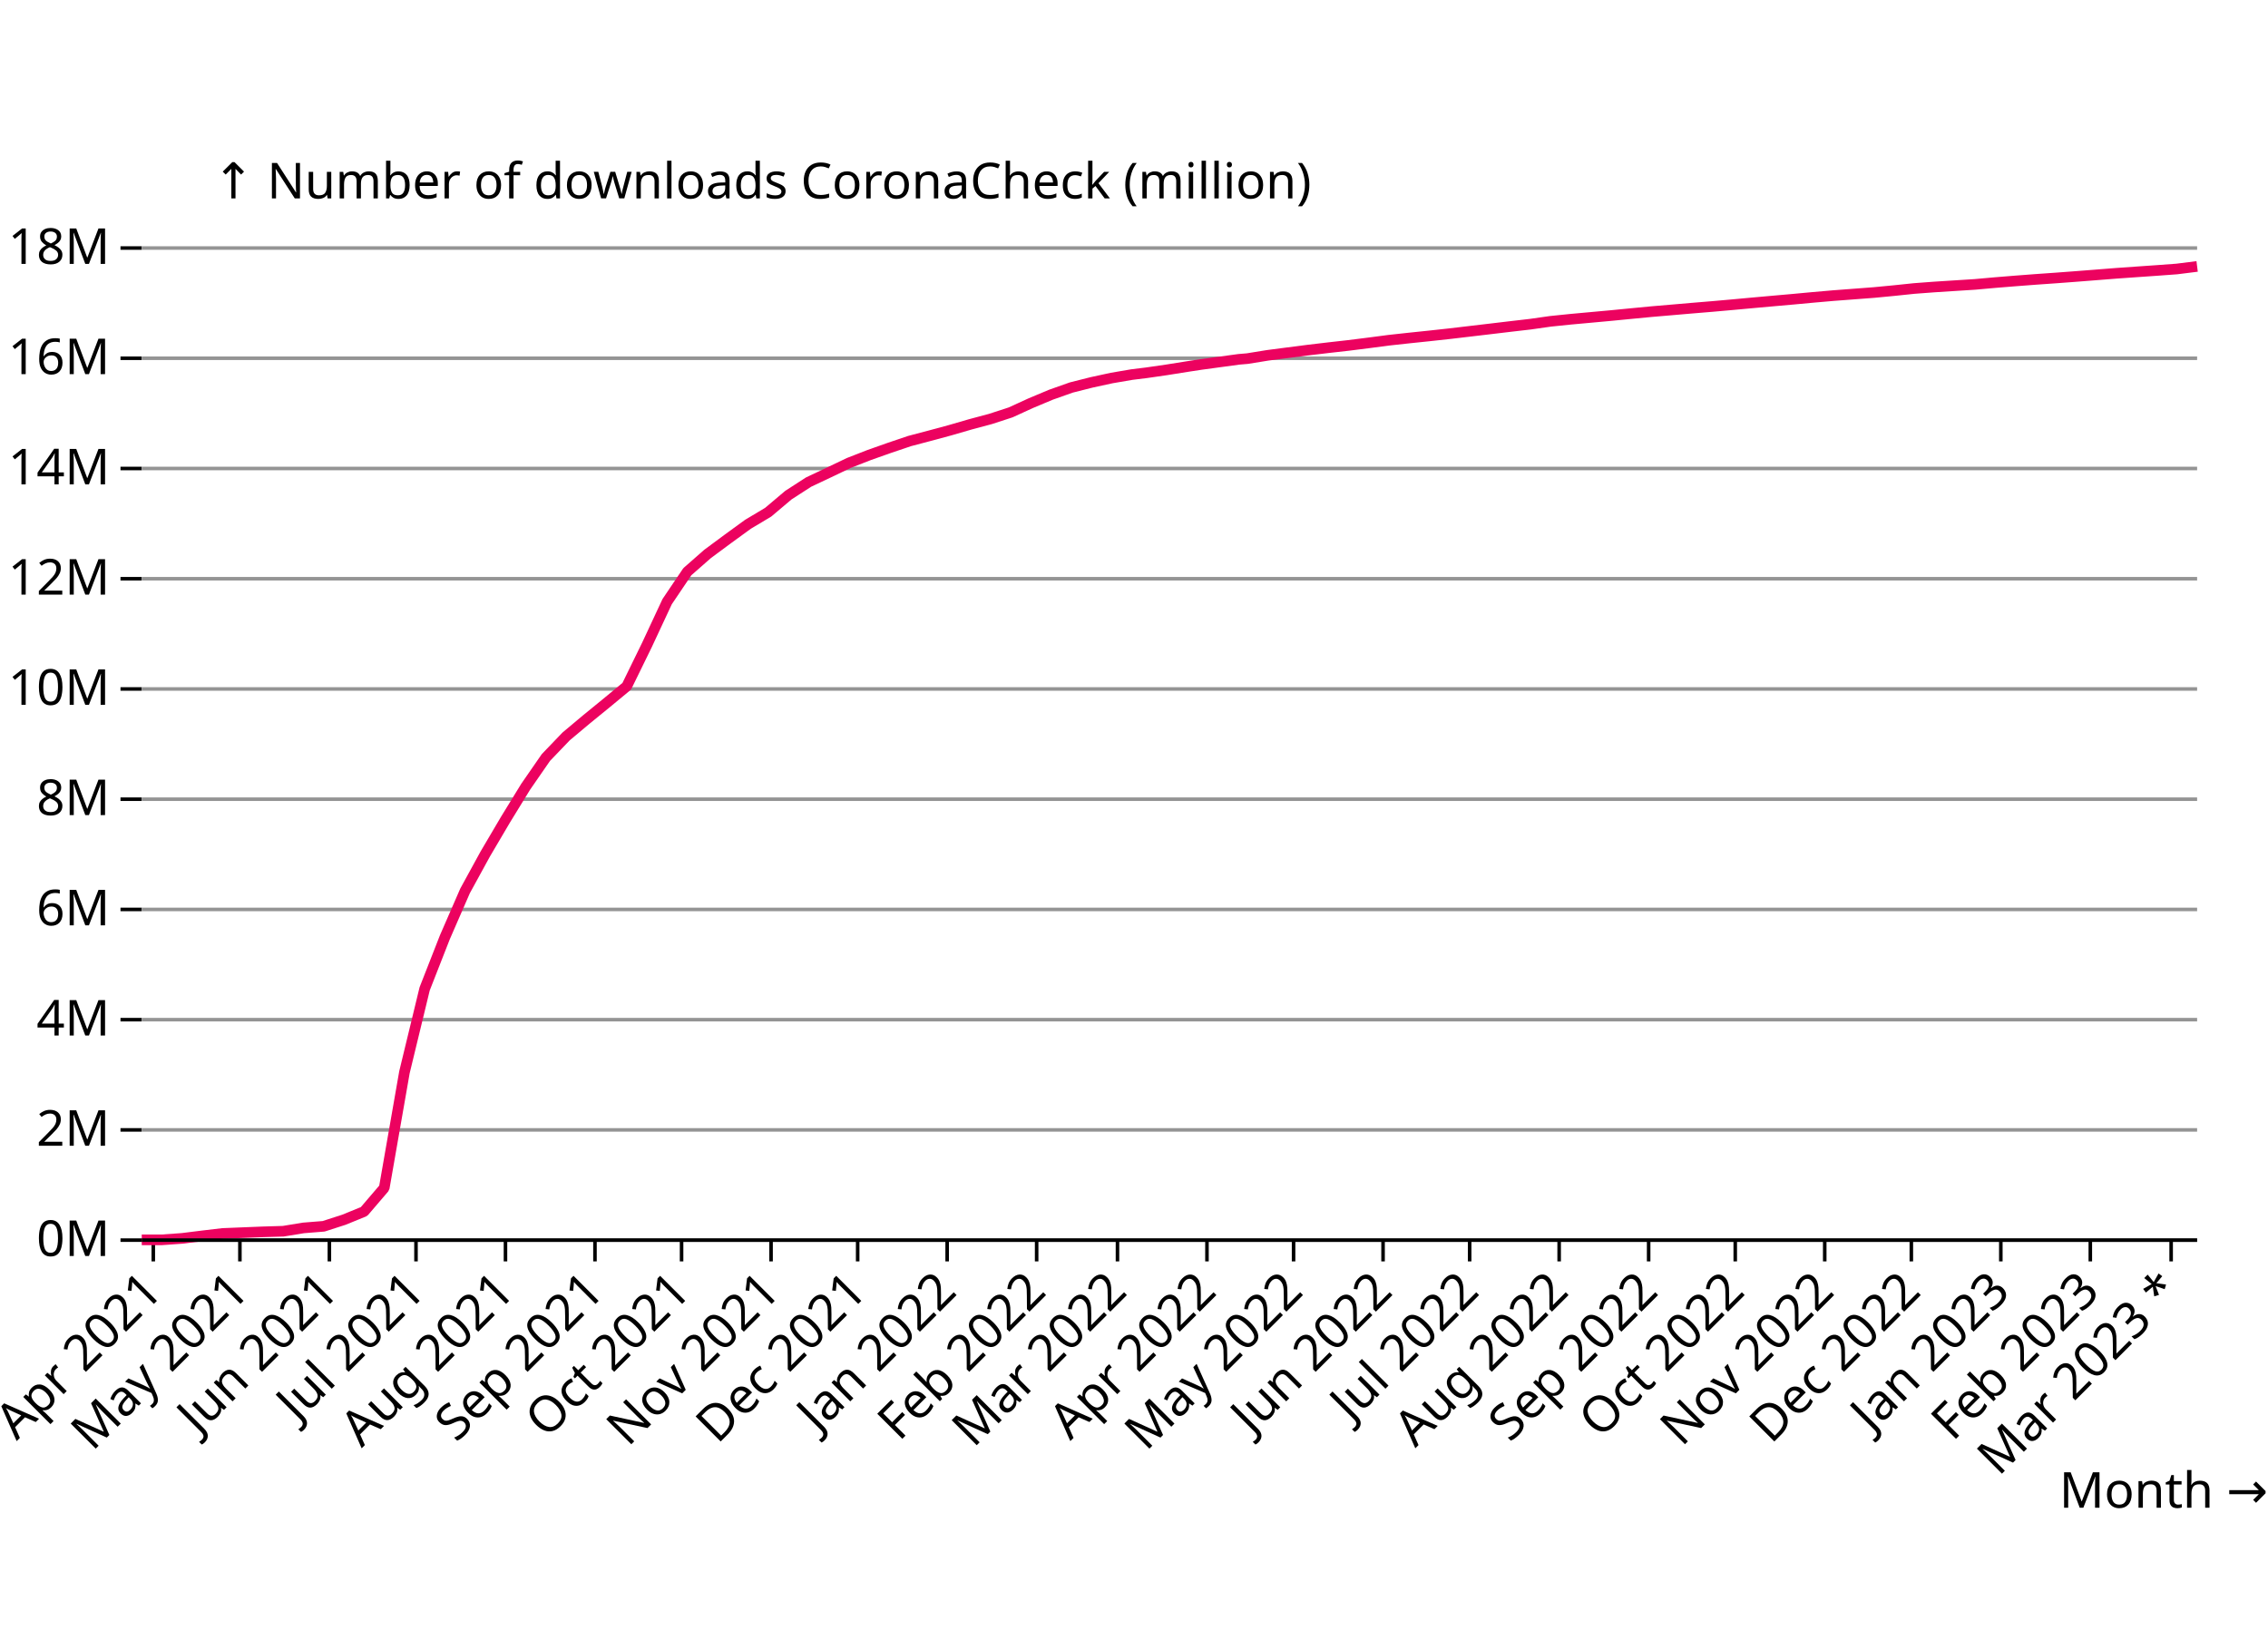
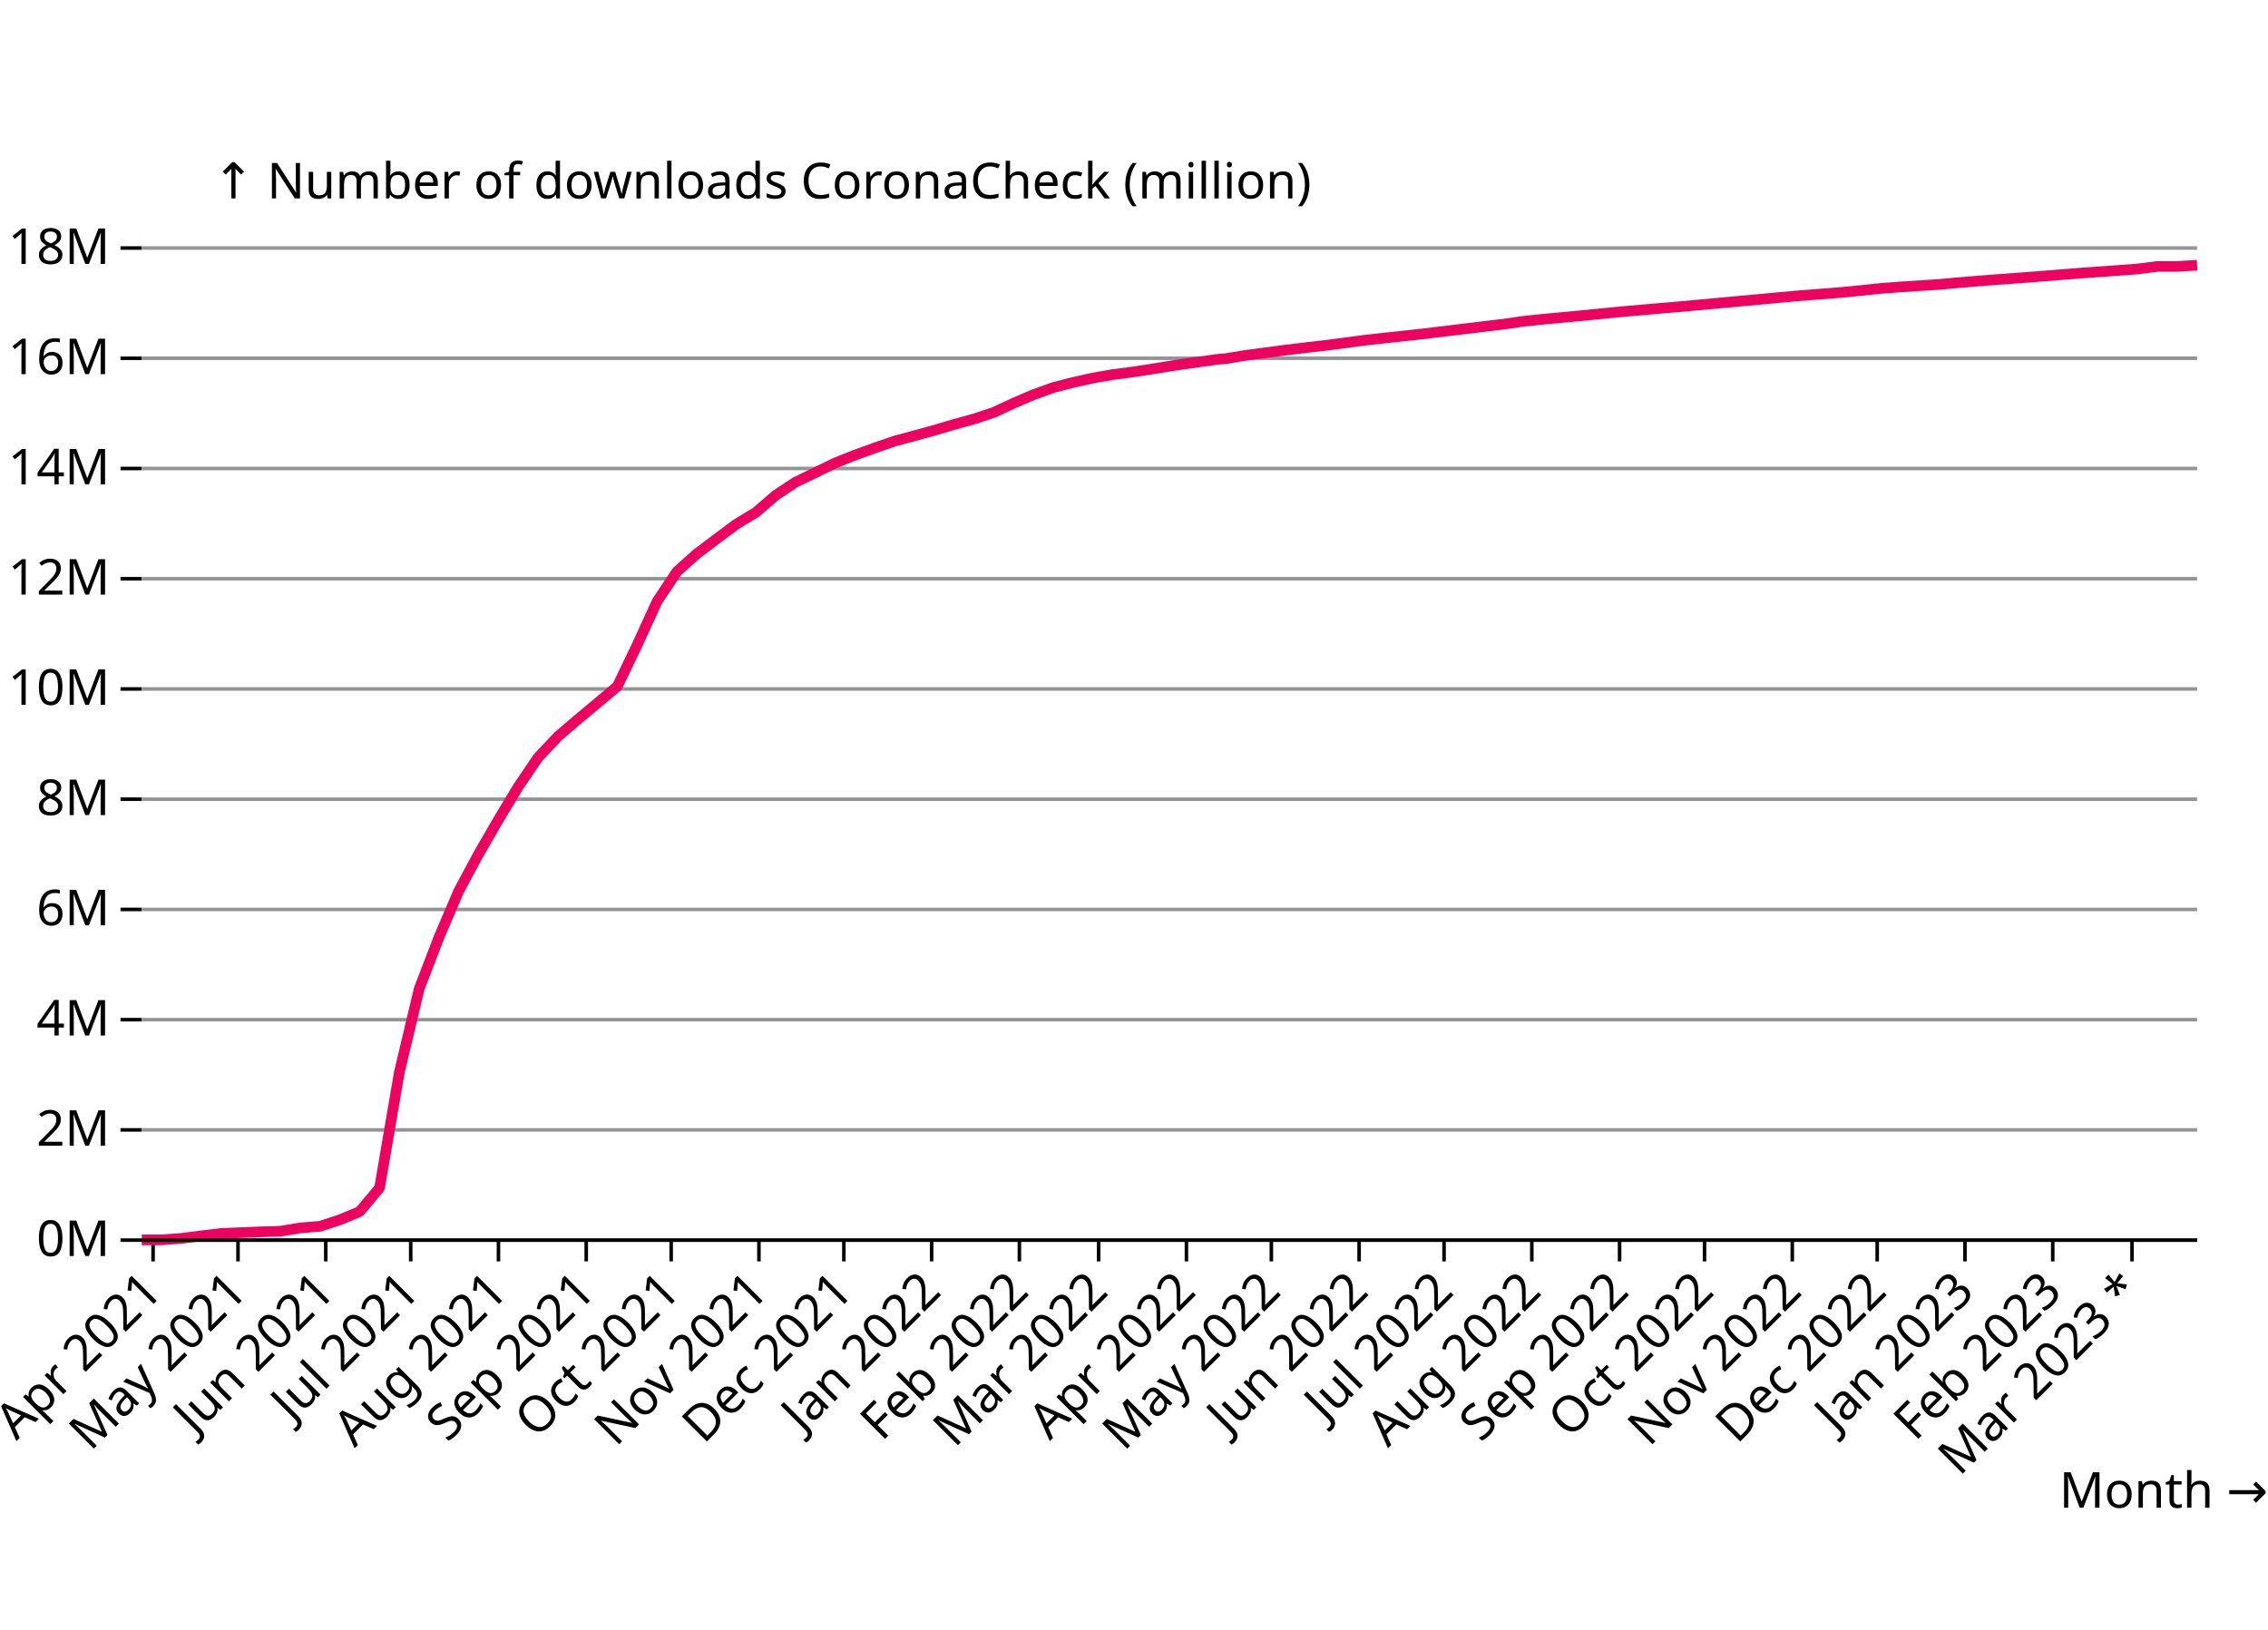
<svg xmlns="http://www.w3.org/2000/svg" class="plot" fill="currentColor" text-anchor="middle" width="640" height="460" viewBox="0 0 640 400" style="font-family: 'RO Sans', sans-serif; font-size: 14px;">
  <style>
        line[stroke-opacity] {
            stroke-opacity: 1;
            stroke: #949494;
        }
</style>
  <g transform="translate(40,0)" fill="none" text-anchor="end">
    <g class="tick" opacity="1" transform="translate(0,320)">
      <line stroke="currentColor" x2="-6" />
      <line stroke="currentColor" x2="580" stroke-opacity="0.1" />
      <text fill="currentColor" x="-9" dy="0.32em">0M</text>
    </g>
    <g class="tick" opacity="1" transform="translate(0,288.8889)">
      <line stroke="currentColor" x2="-6" />
      <line stroke="currentColor" x2="580" stroke-opacity="0.1" />
      <text fill="currentColor" x="-9" dy="0.32em">2M</text>
    </g>
    <g class="tick" opacity="1" transform="translate(0,257.7778)">
      <line stroke="currentColor" x2="-6" />
      <line stroke="currentColor" x2="580" stroke-opacity="0.1" />
      <text fill="currentColor" x="-9" dy="0.32em">4M</text>
    </g>
    <g class="tick" opacity="1" transform="translate(0,226.6667)">
      <line stroke="currentColor" x2="-6" />
      <line stroke="currentColor" x2="580" stroke-opacity="0.1" />
      <text fill="currentColor" x="-9" dy="0.32em">6M</text>
    </g>
    <g class="tick" opacity="1" transform="translate(0,195.5556)">
      <line stroke="currentColor" x2="-6" />
      <line stroke="currentColor" x2="580" stroke-opacity="0.1" />
      <text fill="currentColor" x="-9" dy="0.32em">8M</text>
    </g>
    <g class="tick" opacity="1" transform="translate(0,164.4444)">
      <line stroke="currentColor" x2="-6" />
      <line stroke="currentColor" x2="580" stroke-opacity="0.1" />
      <text fill="currentColor" x="-9" dy="0.32em">10M</text>
    </g>
    <g class="tick" opacity="1" transform="translate(0,133.3333)">
      <line stroke="currentColor" x2="-6" />
      <line stroke="currentColor" x2="580" stroke-opacity="0.1" />
      <text fill="currentColor" x="-9" dy="0.32em">12M</text>
    </g>
    <g class="tick" opacity="1" transform="translate(0,102.2222)">
      <line stroke="currentColor" x2="-6" />
      <line stroke="currentColor" x2="580" stroke-opacity="0.1" />
      <text fill="currentColor" x="-9" dy="0.32em">14M</text>
    </g>
    <g class="tick" opacity="1" transform="translate(0,71.11111)">
      <line stroke="currentColor" x2="-6" />
      <line stroke="currentColor" x2="580" stroke-opacity="0.1" />
      <text fill="currentColor" x="-9" dy="0.32em">16M</text>
    </g>
    <g class="tick" opacity="1" transform="translate(0,40)">
      <line stroke="currentColor" x2="-6" />
      <line stroke="currentColor" x2="580" stroke-opacity="0.1" />
      <text fill="currentColor" x="-9" dy="0.32em">18M</text>
    </g>
    <text fill="currentColor" transform="translate(20,40)" dy="-1em" text-anchor="start">↑ Number of downloads CoronaCheck (million)</text>
  </g>
  <g transform="translate(0,320)" fill="none" text-anchor="middle">
-     <g class="tick" opacity="1" transform="translate(43.25843,0)">
+     <g class="tick" opacity="1" transform="translate(43.19559,0)">
      <line stroke="currentColor" y2="6" />
      <text fill="currentColor" dy="0.32em" transform="translate(0, 11.82843) rotate(-45)" text-anchor="end">Apr 2021</text>
    </g>
-     <g class="tick" opacity="1" transform="translate(67.69663,0)">
+     <g class="tick" opacity="1" transform="translate(67.16253,0)">
      <line stroke="currentColor" y2="6" />
      <text fill="currentColor" dy="0.32em" transform="translate(0, 11.82843) rotate(-45)" text-anchor="end">May 2021</text>
    </g>
-     <g class="tick" opacity="1" transform="translate(92.94944,0)">
+     <g class="tick" opacity="1" transform="translate(91.92837,0)">
      <line stroke="currentColor" y2="6" />
      <text fill="currentColor" dy="0.32em" transform="translate(0, 11.82843) rotate(-45)" text-anchor="end">Jun 2021</text>
    </g>
-     <g class="tick" opacity="1" transform="translate(117.3876,0)">
+     <g class="tick" opacity="1" transform="translate(115.8953,0)">
      <line stroke="currentColor" y2="6" />
      <text fill="currentColor" dy="0.32em" transform="translate(0, 11.82843) rotate(-45)" text-anchor="end">Jul 2021</text>
    </g>
-     <g class="tick" opacity="1" transform="translate(142.6404,0)">
+     <g class="tick" opacity="1" transform="translate(140.6612,0)">
      <line stroke="currentColor" y2="6" />
      <text fill="currentColor" dy="0.32em" transform="translate(0, 11.82843) rotate(-45)" text-anchor="end">Aug 2021</text>
    </g>
-     <g class="tick" opacity="1" transform="translate(167.8933,0)">
+     <g class="tick" opacity="1" transform="translate(165.427,0)">
      <line stroke="currentColor" y2="6" />
      <text fill="currentColor" dy="0.32em" transform="translate(0, 11.82843) rotate(-45)" text-anchor="end">Sep 2021</text>
    </g>
-     <g class="tick" opacity="1" transform="translate(192.3315,0)">
+     <g class="tick" opacity="1" transform="translate(189.3939,0)">
      <line stroke="currentColor" y2="6" />
      <text fill="currentColor" dy="0.32em" transform="translate(0, 11.82843) rotate(-45)" text-anchor="end">Oct 2021</text>
    </g>
-     <g class="tick" opacity="1" transform="translate(217.5843,0)">
+     <g class="tick" opacity="1" transform="translate(214.1598,0)">
      <line stroke="currentColor" y2="6" />
      <text fill="currentColor" dy="0.32em" transform="translate(0, 11.82843) rotate(-45)" text-anchor="end">Nov 2021</text>
    </g>
-     <g class="tick" opacity="1" transform="translate(242.0225,0)">
+     <g class="tick" opacity="1" transform="translate(238.1267,0)">
      <line stroke="currentColor" y2="6" />
      <text fill="currentColor" dy="0.32em" transform="translate(0, 11.82843) rotate(-45)" text-anchor="end">Dec 2021</text>
    </g>
-     <g class="tick" opacity="1" transform="translate(267.2753,0)">
+     <g class="tick" opacity="1" transform="translate(262.8926,0)">
      <line stroke="currentColor" y2="6" />
      <text fill="currentColor" dy="0.32em" transform="translate(0, 11.82843) rotate(-45)" text-anchor="end">Jan 2022</text>
    </g>
-     <g class="tick" opacity="1" transform="translate(292.5281,0)">
+     <g class="tick" opacity="1" transform="translate(287.6584,0)">
      <line stroke="currentColor" y2="6" />
      <text fill="currentColor" dy="0.32em" transform="translate(0, 11.82843) rotate(-45)" text-anchor="end">Feb 2022</text>
    </g>
-     <g class="tick" opacity="1" transform="translate(315.3371,0)">
+     <g class="tick" opacity="1" transform="translate(310.0275,0)">
      <line stroke="currentColor" y2="6" />
      <text fill="currentColor" dy="0.32em" transform="translate(0, 11.82843) rotate(-45)" text-anchor="end">Mar 2022</text>
    </g>
-     <g class="tick" opacity="1" transform="translate(340.5899,0)">
+     <g class="tick" opacity="1" transform="translate(334.7934,0)">
      <line stroke="currentColor" y2="6" />
      <text fill="currentColor" dy="0.32em" transform="translate(0, 11.82843) rotate(-45)" text-anchor="end">Apr 2022</text>
    </g>
-     <g class="tick" opacity="1" transform="translate(365.0281,0)">
+     <g class="tick" opacity="1" transform="translate(358.7603,0)">
      <line stroke="currentColor" y2="6" />
      <text fill="currentColor" dy="0.32em" transform="translate(0, 11.82843) rotate(-45)" text-anchor="end">May 2022</text>
    </g>
-     <g class="tick" opacity="1" transform="translate(390.2809,0)">
+     <g class="tick" opacity="1" transform="translate(383.5262,0)">
      <line stroke="currentColor" y2="6" />
      <text fill="currentColor" dy="0.32em" transform="translate(0, 11.82843) rotate(-45)" text-anchor="end">Jun 2022</text>
    </g>
-     <g class="tick" opacity="1" transform="translate(414.7191,0)">
+     <g class="tick" opacity="1" transform="translate(407.4931,0)">
      <line stroke="currentColor" y2="6" />
      <text fill="currentColor" dy="0.32em" transform="translate(0, 11.82843) rotate(-45)" text-anchor="end">Jul 2022</text>
    </g>
-     <g class="tick" opacity="1" transform="translate(439.9719,0)">
+     <g class="tick" opacity="1" transform="translate(432.259,0)">
      <line stroke="currentColor" y2="6" />
      <text fill="currentColor" dy="0.32em" transform="translate(0, 11.82843) rotate(-45)" text-anchor="end">Aug 2022</text>
    </g>
-     <g class="tick" opacity="1" transform="translate(465.2247,0)">
+     <g class="tick" opacity="1" transform="translate(457.0248,0)">
      <line stroke="currentColor" y2="6" />
      <text fill="currentColor" dy="0.32em" transform="translate(0, 11.82843) rotate(-45)" text-anchor="end">Sep 2022</text>
    </g>
-     <g class="tick" opacity="1" transform="translate(489.6629,0)">
+     <g class="tick" opacity="1" transform="translate(480.9917,0)">
      <line stroke="currentColor" y2="6" />
      <text fill="currentColor" dy="0.32em" transform="translate(0, 11.82843) rotate(-45)" text-anchor="end">Oct 2022</text>
    </g>
-     <g class="tick" opacity="1" transform="translate(514.9157,0)">
+     <g class="tick" opacity="1" transform="translate(505.7576,0)">
      <line stroke="currentColor" y2="6" />
      <text fill="currentColor" dy="0.32em" transform="translate(0, 11.82843) rotate(-45)" text-anchor="end">Nov 2022</text>
    </g>
-     <g class="tick" opacity="1" transform="translate(539.3539,0)">
+     <g class="tick" opacity="1" transform="translate(529.7245,0)">
      <line stroke="currentColor" y2="6" />
      <text fill="currentColor" dy="0.32em" transform="translate(0, 11.82843) rotate(-45)" text-anchor="end">Dec 2022</text>
    </g>
-     <g class="tick" opacity="1" transform="translate(564.6067,0)">
+     <g class="tick" opacity="1" transform="translate(554.4904,0)">
      <line stroke="currentColor" y2="6" />
      <text fill="currentColor" dy="0.32em" transform="translate(0, 11.82843) rotate(-45)" text-anchor="end">Jan 2023</text>
    </g>
-     <g class="tick" opacity="1" transform="translate(589.8596,0)">
+     <g class="tick" opacity="1" transform="translate(579.2562,0)">
      <line stroke="currentColor" y2="6" />
      <text fill="currentColor" dy="0.32em" transform="translate(0, 11.82843) rotate(-45)" text-anchor="end">Feb 2023</text>
    </g>
-     <g class="tick" opacity="1" transform="translate(612.6685,0)">
+     <g class="tick" opacity="1" transform="translate(601.6253,0)">
      <line stroke="currentColor" y2="6" />
      <text fill="currentColor" dy="0.32em" transform="translate(0, 11.82843) rotate(-45)" text-anchor="end">Mar 2023 *</text>
    </g>
    <text fill="currentColor" transform="translate(640,80)" dy="-0.32em" text-anchor="end">Month →</text>
  </g>
  <g fill="none" stroke="#ec025f" stroke-width="3" stroke-miterlimit="1">
-     <path d="M40,319.923L45.702,319.914L51.404,319.505L57.107,318.793L62.809,318.12L68.511,317.889L74.213,317.659L79.916,317.489L85.618,316.554L91.32,316.096L97.022,314.256L102.725,311.932L108.427,305.265L114.129,272.614L119.831,249.082L125.534,234.526L131.236,221.424L136.938,211.008L142.64,201.329L148.343,192.031L154.045,183.789L159.747,177.844L165.449,173.061L171.152,168.409L176.854,163.693L182.556,152.027L188.258,139.805L193.961,131.347L199.663,126.34L205.365,122.117L211.067,117.967L216.77,114.558L222.472,109.743L228.174,106.057L233.876,103.363L239.579,100.639L245.281,98.417L250.983,96.4L256.685,94.472L262.388,92.968L268.09,91.428L273.792,89.773L279.494,88.246L285.197,86.385L290.899,83.774L296.601,81.385L296.601,81.385L302.303,79.368L308.006,77.927L313.708,76.688L319.41,75.714L323.483,75.212L329.185,74.388L334.888,73.478L338.961,72.858L349.551,71.417L351.994,71.21L357.697,70.286L363.399,69.542L369.101,68.81L374.803,68.133L380.506,67.49L386.208,66.773L391.91,66.024L397.612,65.4L403.315,64.805L409.017,64.183L414.719,63.509L420.421,62.837L426.124,62.157L431.826,61.496L437.528,60.686L443.23,60.1L448.933,59.58L454.635,59.057L460.337,58.5L466.039,57.952L471.742,57.466L477.444,56.974L483.146,56.501L488.848,55.996L494.551,55.471L500.253,54.959L505.955,54.455L511.657,53.924L517.36,53.427L523.062,52.996L528.764,52.562L534.466,52.016L540.169,51.421L545.871,50.994L551.573,50.629L557.275,50.267L562.978,49.756L568.68,49.293L574.382,48.858L580.084,48.457L585.787,48.03L591.489,47.585L597.191,47.133L602.893,46.73L608.596,46.334L614.264,45.916L620,45.196" />
+     <path d="M40,319.923L45.592,319.914L51.185,319.505L56.777,318.793L62.369,318.12L67.961,317.889L73.554,317.659L79.146,317.489L84.738,316.554L90.331,316.096L95.923,314.256L101.515,311.932L107.107,305.265L112.7,272.614L118.292,249.082L123.884,234.526L129.477,221.424L135.069,211.008L140.661,201.329L146.253,192.031L151.846,183.789L157.438,177.844L163.03,173.061L168.623,168.409L174.215,163.693L179.807,152.027L185.399,139.805L190.992,131.347L196.584,126.34L202.176,122.117L207.769,117.967L213.361,114.558L218.953,109.743L224.545,106.057L230.138,103.363L235.73,100.639L241.322,98.417L246.915,96.4L252.507,94.472L258.099,92.968L263.691,91.428L269.284,89.773L274.876,88.246L280.468,86.385L286.061,83.774L291.653,81.385L291.653,81.385L297.245,79.368L302.837,77.927L308.43,76.688L314.022,75.714L318.017,75.212L323.609,74.388L329.201,73.478L333.196,72.858L343.581,71.417L345.978,71.21L351.57,70.286L357.163,69.542L362.755,68.81L368.347,68.133L373.939,67.49L379.532,66.773L385.124,66.024L390.716,65.4L396.309,64.805L401.901,64.183L407.493,63.509L413.085,62.837L418.678,62.157L424.27,61.496L429.862,60.686L435.455,60.1L441.047,59.58L446.639,59.057L452.231,58.5L457.824,57.952L463.416,57.466L469.008,56.974L474.601,56.501L480.193,55.996L485.785,55.471L491.377,54.959L496.97,54.455L502.562,53.924L508.154,53.427L513.747,52.996L519.339,52.562L524.931,52.016L530.523,51.421L536.116,50.994L541.708,50.629L547.3,50.267L552.893,49.756L558.485,49.293L564.077,48.858L569.669,48.457L575.262,48.03L580.854,47.585L586.446,47.133L592.039,46.73L597.631,46.334L603.19,45.916L608.815,45.196L614.408,45.196L620,44.852" />
  </g>
  <g stroke="currentColor">
    <line x1="40" x2="620" y1="320" y2="320" />
  </g>
</svg>
